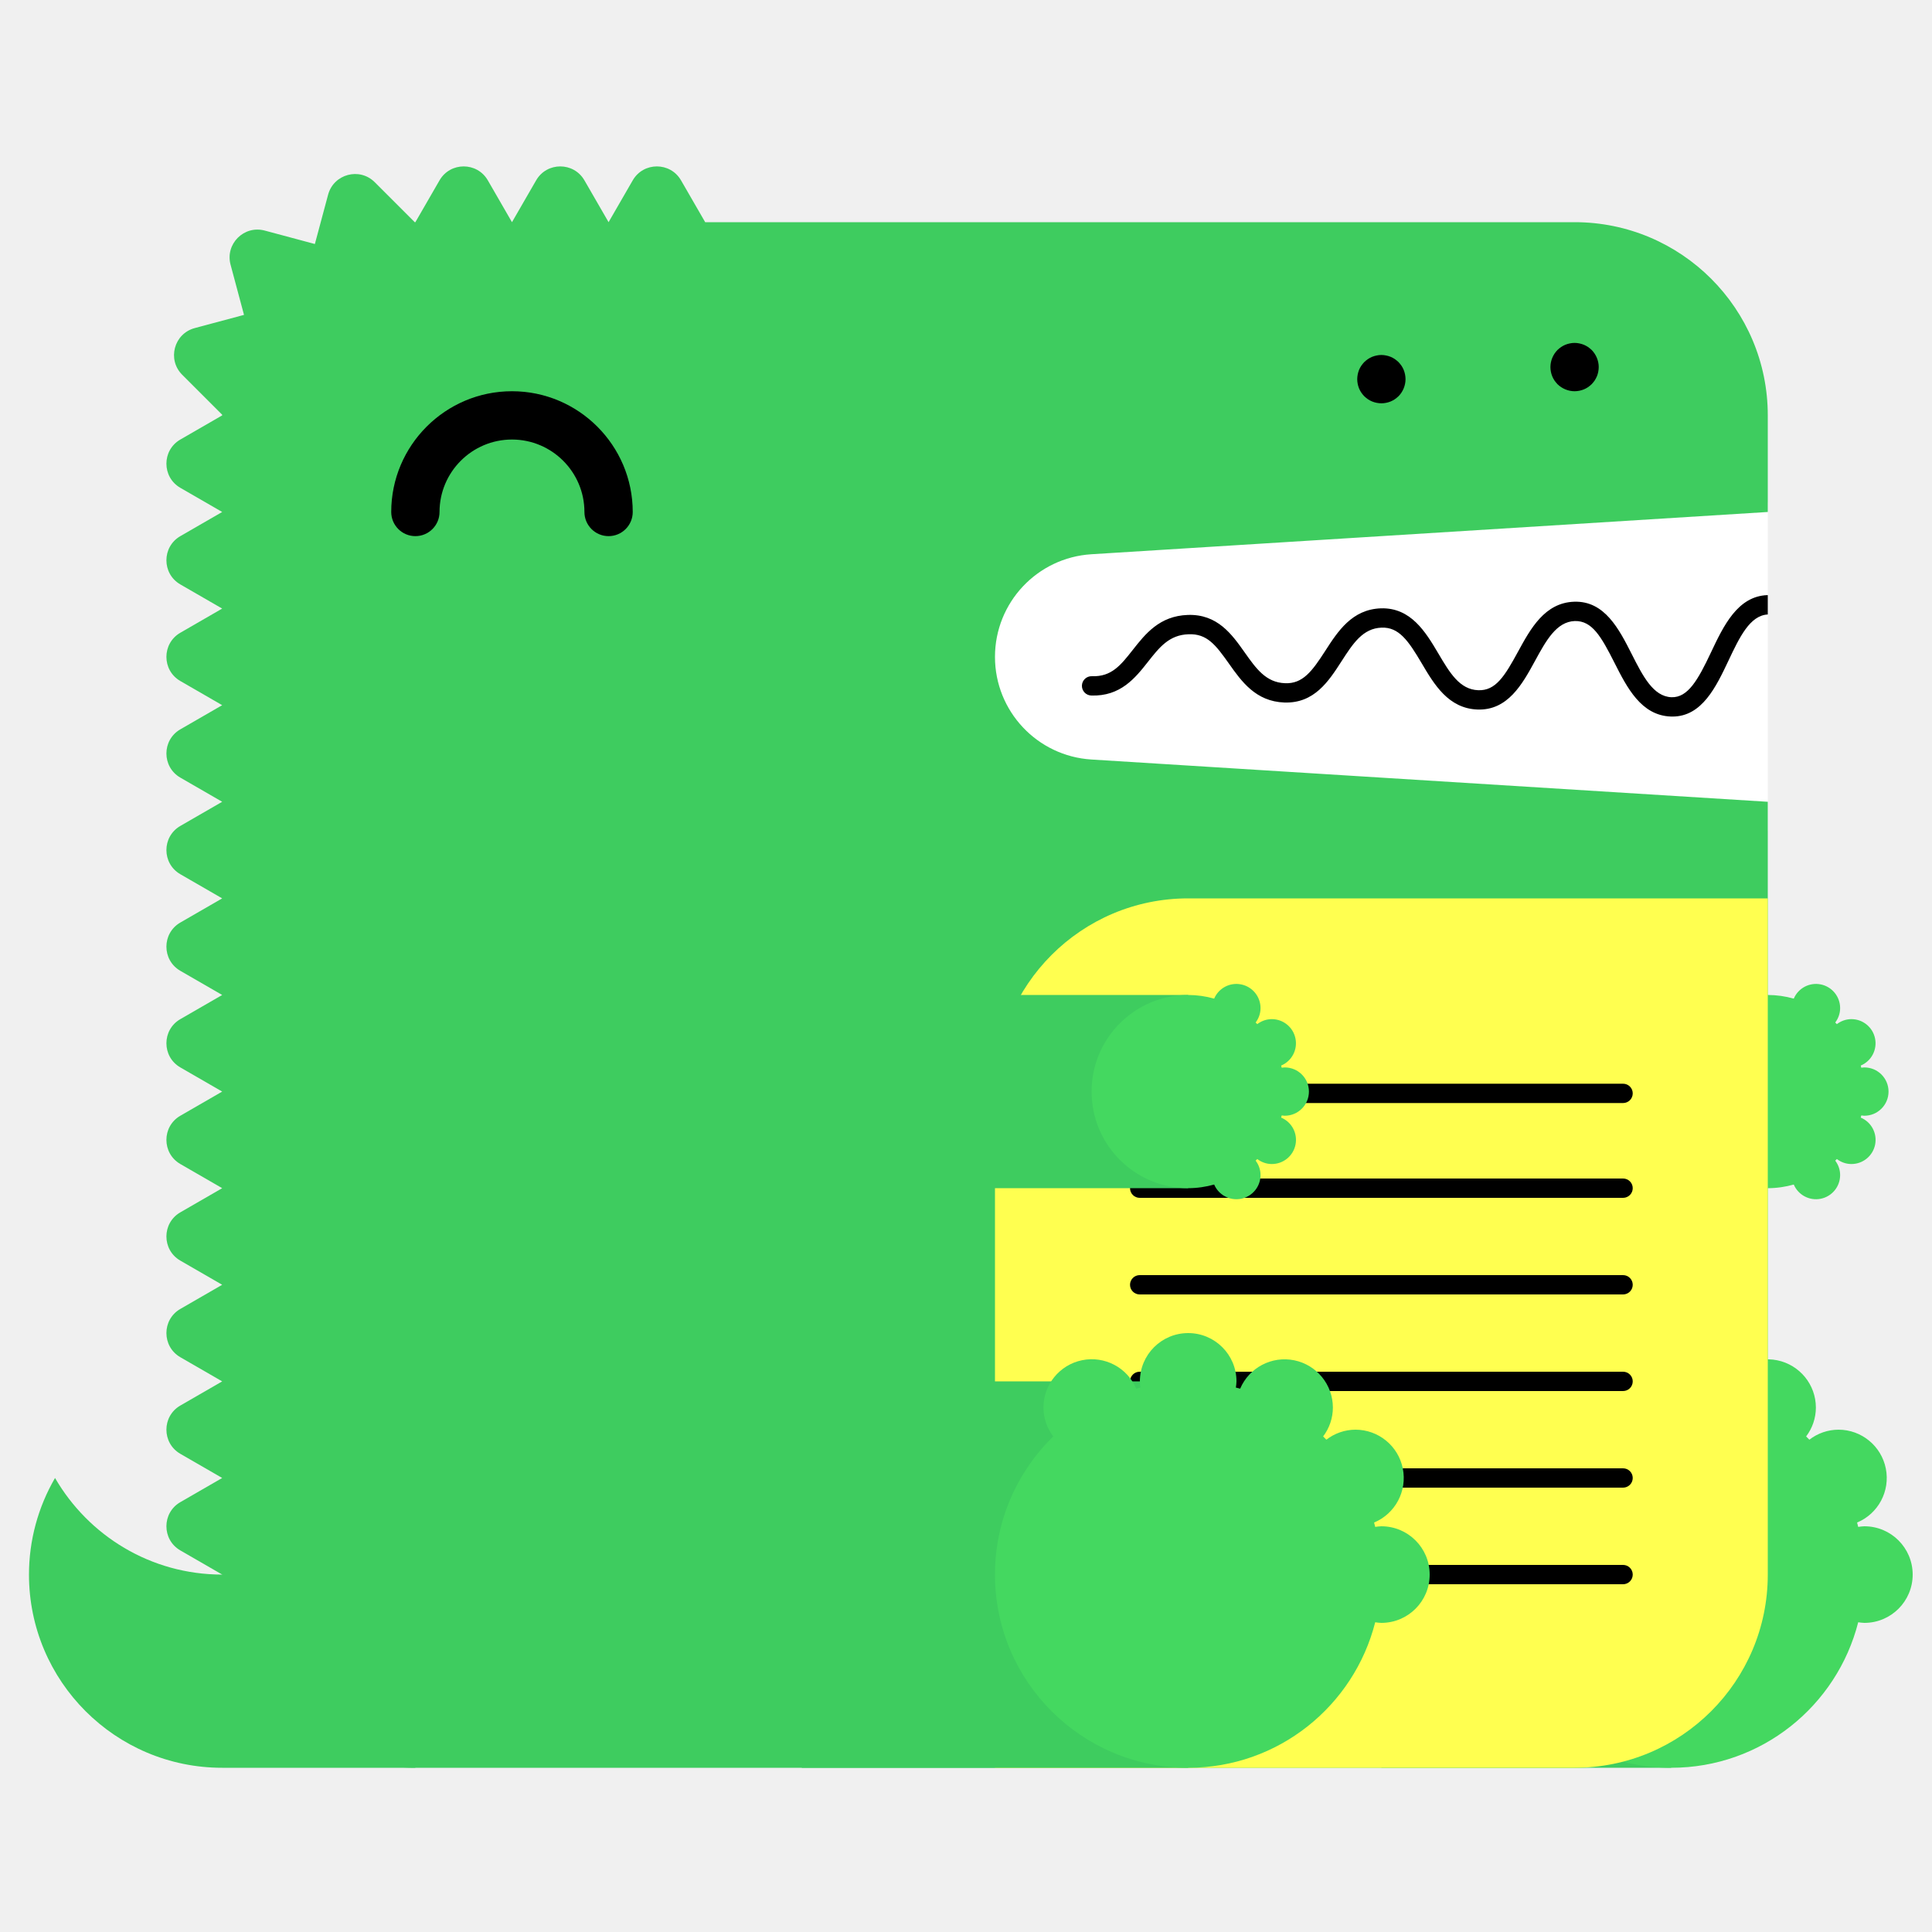
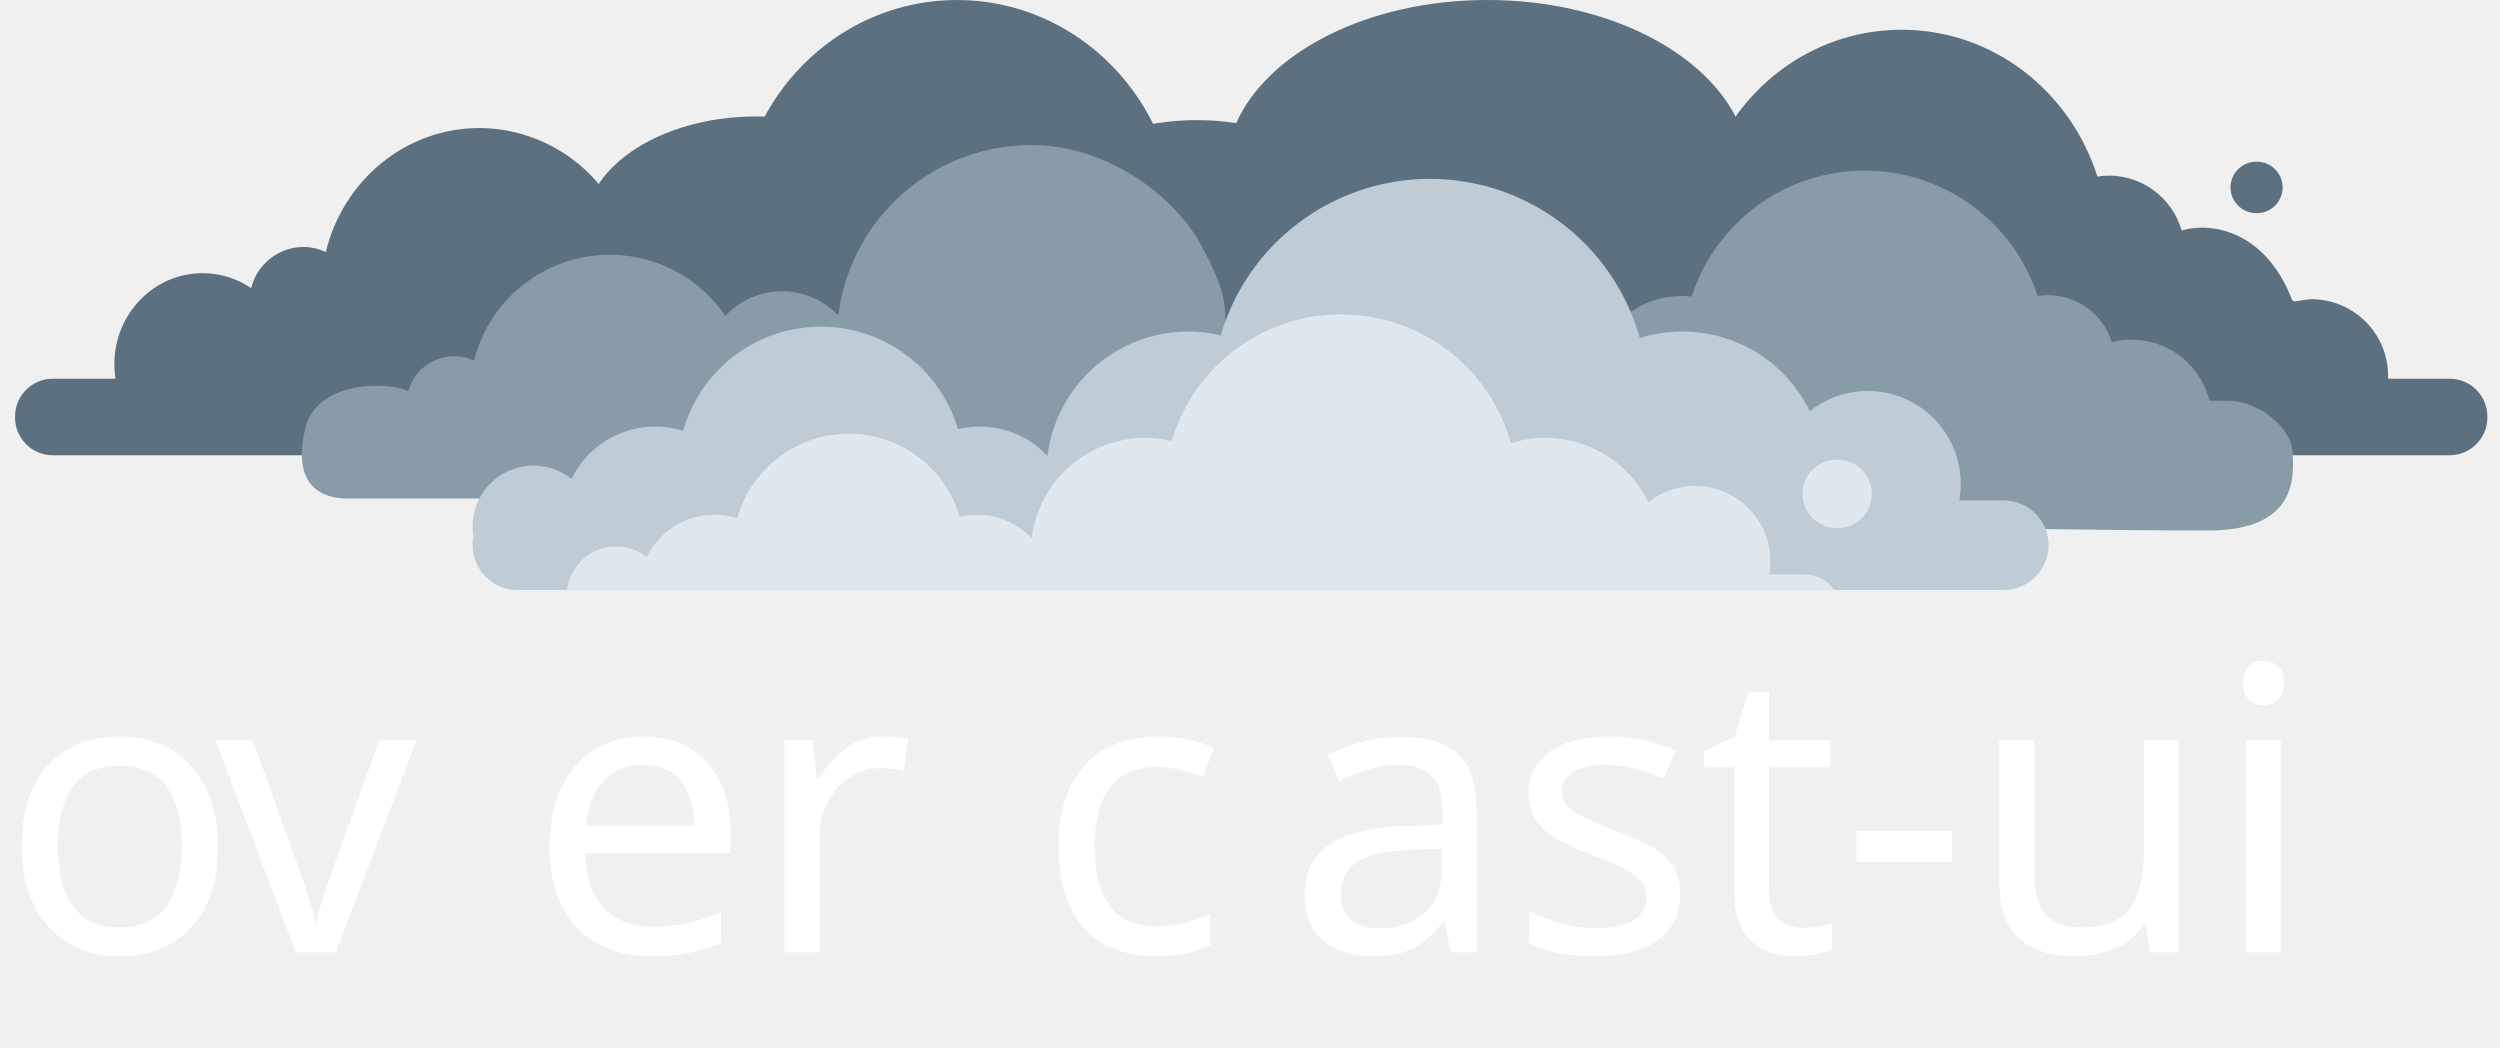
- <svg xmlns="http://www.w3.org/2000/svg" width="200" height="200" viewBox="0 0 200 200">
-   <g fill="none" fill-rule="evenodd">
-     <path fill="#FFF" d="M99 52h84v34H99z" />
-     <path d="M23 163c-7.398 0-13.843-4.027-17.303-10A19.886 19.886 0 0 0 3 163c0 11.046 8.954 20 20 20h20v-20H23z" fill="#3ECC5F" />
-     <path d="M112.98 57.376L183 53V43c0-11.046-8.954-20-20-20H73l-2.5-4.33c-1.112-1.925-3.889-1.925-5 0L63 23l-2.5-4.33c-1.111-1.925-3.889-1.925-5 0L53 23l-2.5-4.33c-1.111-1.925-3.889-1.925-5 0L43 23c-.022 0-.042.003-.065.003l-4.142-4.141c-1.57-1.571-4.252-.853-4.828 1.294l-1.369 5.104-5.192-1.392c-2.148-.575-4.111 1.389-3.535 3.536l1.39 5.193-5.102 1.367c-2.148.576-2.867 3.259-1.296 4.83l4.142 4.142c0 .021-.003.042-.003.064l-4.33 2.5c-1.925 1.111-1.925 3.889 0 5L23 53l-4.33 2.5c-1.925 1.111-1.925 3.889 0 5L23 63l-4.33 2.5c-1.925 1.111-1.925 3.889 0 5L23 73l-4.33 2.5c-1.925 1.111-1.925 3.889 0 5L23 83l-4.33 2.5c-1.925 1.111-1.925 3.889 0 5L23 93l-4.33 2.5c-1.925 1.111-1.925 3.889 0 5L23 103l-4.33 2.5c-1.925 1.111-1.925 3.889 0 5L23 113l-4.33 2.5c-1.925 1.111-1.925 3.889 0 5L23 123l-4.33 2.5c-1.925 1.111-1.925 3.889 0 5L23 133l-4.33 2.5c-1.925 1.111-1.925 3.889 0 5L23 143l-4.33 2.5c-1.925 1.111-1.925 3.889 0 5L23 153l-4.33 2.5c-1.925 1.111-1.925 3.889 0 5L23 163c0 11.046 8.954 20 20 20h120c11.046 0 20-8.954 20-20V83l-70.02-4.376A10.645 10.645 0 0 1 103 68c0-5.621 4.37-10.273 9.98-10.624" fill="#3ECC5F" />
-     <path fill="#3ECC5F" d="M143 183h30v-40h-30z" />
-     <path d="M193 158c-.219 0-.428.037-.639.064-.038-.15-.074-.301-.116-.451A5 5 0 0 0 190.32 148a4.96 4.96 0 0 0-3.016 1.036 26.531 26.531 0 0 0-.335-.336 4.955 4.955 0 0 0 1.011-2.987 5 5 0 0 0-9.599-1.959c-.148-.042-.297-.077-.445-.115.027-.211.064-.42.064-.639a5 5 0 0 0-5-5 5 5 0 0 0-5 5c0 .219.037.428.064.639-.148.038-.297.073-.445.115a4.998 4.998 0 0 0-9.599 1.959c0 1.125.384 2.151 1.011 2.987-3.717 3.632-6.031 8.693-6.031 14.3 0 11.046 8.954 20 20 20 9.339 0 17.16-6.41 19.361-15.064.211.027.42.064.639.064a5 5 0 0 0 5-5 5 5 0 0 0-5-5" fill="#44D860" />
-     <path fill="#3ECC5F" d="M153 123h30v-20h-30z" />
-     <path d="M193 115.5a2.5 2.5 0 1 0 0-5c-.109 0-.214.019-.319.032-.02-.075-.037-.15-.058-.225a2.501 2.501 0 0 0-.963-4.807c-.569 0-1.088.197-1.508.518a6.653 6.653 0 0 0-.168-.168c.314-.417.506-.931.506-1.494a2.5 2.5 0 0 0-4.8-.979A9.987 9.987 0 0 0 183 103c-5.522 0-10 4.478-10 10s4.478 10 10 10c.934 0 1.833-.138 2.69-.377a2.5 2.5 0 0 0 4.8-.979c0-.563-.192-1.077-.506-1.494.057-.055.113-.111.168-.168.42.321.939.518 1.508.518a2.5 2.5 0 0 0 .963-4.807c.021-.074.038-.15.058-.225.105.013.21.032.319.032" fill="#44D860" />
-     <path d="M63 55.5a2.5 2.5 0 0 1-2.5-2.5c0-4.136-3.364-7.5-7.5-7.5s-7.5 3.364-7.5 7.5a2.5 2.5 0 1 1-5 0c0-6.893 5.607-12.5 12.5-12.5S65.5 46.107 65.5 53a2.5 2.5 0 0 1-2.5 2.5" fill="#000" />
-     <path d="M103 183h60c11.046 0 20-8.954 20-20V93h-60c-11.046 0-20 8.954-20 20v70z" fill="#FFFF50" />
-     <path d="M168.02 124h-50.04a1 1 0 1 1 0-2h50.04a1 1 0 1 1 0 2m0 20h-50.04a1 1 0 1 1 0-2h50.04a1 1 0 1 1 0 2m0 20h-50.04a1 1 0 1 1 0-2h50.04a1 1 0 1 1 0 2m0-49.814h-50.04a1 1 0 1 1 0-2h50.04a1 1 0 1 1 0 2m0 19.814h-50.04a1 1 0 1 1 0-2h50.04a1 1 0 1 1 0 2m0 20h-50.04a1 1 0 1 1 0-2h50.04a1 1 0 1 1 0 2M183 61.611c-.012 0-.022-.006-.034-.005-3.09.105-4.552 3.196-5.842 5.923-1.346 2.85-2.387 4.703-4.093 4.647-1.889-.068-2.969-2.202-4.113-4.46-1.314-2.594-2.814-5.536-5.963-5.426-3.046.104-4.513 2.794-5.807 5.167-1.377 2.528-2.314 4.065-4.121 3.994-1.927-.07-2.951-1.805-4.136-3.813-1.321-2.236-2.848-4.75-5.936-4.664-2.994.103-4.465 2.385-5.763 4.4-1.373 2.13-2.335 3.428-4.165 3.351-1.973-.07-2.992-1.51-4.171-3.177-1.324-1.873-2.816-3.993-5.895-3.89-2.928.1-4.399 1.97-5.696 3.618-1.232 1.564-2.194 2.802-4.229 2.724a1 1 0 0 0-.072 2c3.017.101 4.545-1.8 5.872-3.487 1.177-1.496 2.193-2.787 4.193-2.855 1.926-.082 2.829 1.115 4.195 3.045 1.297 1.834 2.769 3.914 5.731 4.021 3.103.104 4.596-2.215 5.918-4.267 1.182-1.834 2.202-3.417 4.15-3.484 1.793-.067 2.769 1.35 4.145 3.681 1.297 2.197 2.766 4.686 5.787 4.796 3.125.108 4.634-2.62 5.949-5.035 1.139-2.088 2.214-4.06 4.119-4.126 1.793-.042 2.728 1.595 4.111 4.33 1.292 2.553 2.757 5.445 5.825 5.556l.169.003c3.064 0 4.518-3.075 5.805-5.794 1.139-2.41 2.217-4.68 4.067-4.773v-2z" fill="#000" />
-     <path fill="#3ECC5F" d="M83 183h40v-40H83z" />
-     <path d="M143 158c-.219 0-.428.037-.639.064-.038-.15-.074-.301-.116-.451A5 5 0 0 0 140.32 148a4.96 4.96 0 0 0-3.016 1.036 26.531 26.531 0 0 0-.335-.336 4.955 4.955 0 0 0 1.011-2.987 5 5 0 0 0-9.599-1.959c-.148-.042-.297-.077-.445-.115.027-.211.064-.42.064-.639a5 5 0 0 0-5-5 5 5 0 0 0-5 5c0 .219.037.428.064.639-.148.038-.297.073-.445.115a4.998 4.998 0 0 0-9.599 1.959c0 1.125.384 2.151 1.011 2.987-3.717 3.632-6.031 8.693-6.031 14.3 0 11.046 8.954 20 20 20 9.339 0 17.16-6.41 19.361-15.064.211.027.42.064.639.064a5 5 0 0 0 5-5 5 5 0 0 0-5-5" fill="#44D860" />
-     <path fill="#3ECC5F" d="M83 123h40v-20H83z" />
-     <path d="M133 115.5a2.5 2.5 0 1 0 0-5c-.109 0-.214.019-.319.032-.02-.075-.037-.15-.058-.225a2.501 2.501 0 0 0-.963-4.807c-.569 0-1.088.197-1.508.518a6.653 6.653 0 0 0-.168-.168c.314-.417.506-.931.506-1.494a2.5 2.5 0 0 0-4.8-.979A9.987 9.987 0 0 0 123 103c-5.522 0-10 4.478-10 10s4.478 10 10 10c.934 0 1.833-.138 2.69-.377a2.5 2.5 0 0 0 4.8-.979c0-.563-.192-1.077-.506-1.494.057-.055.113-.111.168-.168.42.321.939.518 1.508.518a2.5 2.5 0 0 0 .963-4.807c.021-.074.038-.15.058-.225.105.013.21.032.319.032" fill="#44D860" />
-     <path d="M143 41.75c-.16 0-.33-.02-.49-.05a2.52 2.52 0 0 1-.47-.14c-.15-.06-.29-.14-.431-.23-.13-.09-.259-.2-.38-.31-.109-.12-.219-.24-.309-.38s-.17-.28-.231-.43a2.619 2.619 0 0 1-.189-.96c0-.16.02-.33.05-.49.03-.16.08-.31.139-.47.061-.15.141-.29.231-.43.09-.13.2-.26.309-.38.121-.11.25-.22.38-.31.141-.09.281-.17.431-.23.149-.06.31-.11.47-.14.32-.07.65-.07.98 0 .159.03.32.08.47.14.149.06.29.14.43.23.13.09.259.2.38.31.11.12.22.25.31.38.09.14.17.28.23.43.06.16.11.31.14.47.029.16.05.33.05.49 0 .66-.271 1.31-.73 1.77-.121.11-.25.22-.38.31-.14.09-.281.17-.43.23a2.565 2.565 0 0 1-.96.19m20-1.25c-.66 0-1.3-.27-1.771-.73a3.802 3.802 0 0 1-.309-.38c-.09-.14-.17-.28-.231-.43a2.619 2.619 0 0 1-.189-.96c0-.66.27-1.3.729-1.77.121-.11.25-.22.38-.31.141-.09.281-.17.431-.23.149-.06.31-.11.47-.14.32-.07.66-.07.98 0 .159.03.32.08.47.14.149.06.29.14.43.23.13.09.259.2.38.31.459.47.73 1.11.73 1.77 0 .16-.021.33-.05.49-.03.16-.08.32-.14.47-.07.15-.14.29-.23.43-.09.13-.2.26-.31.38-.121.11-.25.22-.38.31-.14.09-.281.17-.43.23a2.565 2.565 0 0 1-.96.19" fill="#000" />
+ <svg xmlns="http://www.w3.org/2000/svg" id="logo" viewBox="0 0 518.39 217.13">
+   <defs>
+     <style>.cls-1{fill:#5c7080;}.cls-1,.cls-2,.cls-3,.cls-4{fill-rule:evenodd;}.cls-2{fill:#8a9ba8;}.cls-3{fill:#bfccd6;}.cls-4,.cls-5{fill:#e1e8ed;}.cls-6{font-size:82px;fill:#fff;font-family:KGRedHands, KG Red Hands;}.cls-7{letter-spacing:-0.04em;}.cls-8{letter-spacing:-0.01em;}</style>
+   </defs>
+   <g id="cloud">
+     <g id="_0" data-name="0">
+       <path class="cls-1" d="M31.61,99.79H44.75a19.83,19.83,0,0,1-.23-3c0-10.42,8.18-18.88,18.27-18.88A17.79,17.79,0,0,1,72.88,81a11.25,11.25,0,0,1,10.8-8.53,10.89,10.89,0,0,1,4.69,1.06c3.54-14.77,16.46-25.72,31.86-25.72A32.52,32.52,0,0,1,147.4,62.73a17.69,17.69,0,0,1,26.51-.09c2.78-23.32,22-41.38,45.34-41.38,25.24,0,45.69,21.14,45.69,47.2q0,1.55-.09,3.06l.14,0a15.09,15.09,0,0,1,30.16,1.21,16.52,16.52,0,0,1-.28,3A9.52,9.52,0,0,1,298,75.2a10.05,10.05,0,0,1,9.88,10.22,10.62,10.62,0,0,1-.4,2.89h21.29a10.06,10.06,0,0,1-.37-2.7,9.58,9.58,0,0,1,6.72-9.25,12.86,12.86,0,0,1,12.67-12.71,12.32,12.32,0,0,1,7.61,2.62,21.16,21.16,0,0,1,16.82-8.4,20.6,20.6,0,0,1,2.24.12c5.54-17.73,21.64-30.56,40.65-30.56s35,12.77,40.61,30.44a15.53,15.53,0,0,1,2.47-.2,15.74,15.74,0,0,1,15,11.38,16.14,16.14,0,0,1,4.62-.59C491.37,69,495.84,82.94,496,83.3a.83.83,0,0,0,.53.46c.16.08,2.45-.46,3.73-.46A15.92,15.92,0,0,1,516,99.48v.31h12.9a7.83,7.83,0,0,1,7.68,7.94h0a7.83,7.83,0,0,1-7.68,7.93H31.61a7.83,7.83,0,0,1-7.68-7.93h0A7.84,7.84,0,0,1,31.61,99.79Z" transform="translate(-20.81 -21.26)" />
+       <path class="cls-1" d="M488.65,54.79h.15a5.35,5.35,0,0,1,5.33,5.33h0a5.35,5.35,0,0,1-5.33,5.34h-.15a5.35,5.35,0,0,1-5.33-5.34h0A5.35,5.35,0,0,1,488.65,54.79Z" transform="translate(-20.81 -21.26)" />
+       <path class="cls-1" d="M365.08,40.29h.14a5.36,5.36,0,0,1,5.34,5.34h0A5.36,5.36,0,0,1,365.22,51h-.14a5.36,5.36,0,0,1-5.34-5.34h0A5.36,5.36,0,0,1,365.08,40.29Z" transform="translate(-20.81 -21.26)" />
+       <path class="cls-1" d="M329.24,21.26c24.92,0,45.93,11,52.31,26a52.75,52.75,0,0,1,10.62-1.06c13.95,0,26,5.3,31.74,13a31.37,31.37,0,0,1,14.42-3.3c12.78,0,23.13,6.77,23.13,15.14a10.22,10.22,0,0,1-.37,2.7h11.07c6.14,0,11.16,3.29,11.16,7.31h0c0,4-5,7.3-11.16,7.3H102c-6.14,0-11.16-3.29-11.16-7.3h0a5.17,5.17,0,0,1,.21-1.41A6.89,6.89,0,0,1,90.86,78c0-5.49,6.8-9.93,15.18-9.93a20.54,20.54,0,0,1,9.46,2.17c3.76-5,11.67-8.53,20.82-8.53a34.82,34.82,0,0,1,7,.7c4.19-9.83,18-17,34.32-17,16.19,0,29.86,7.07,34.19,16.75a34.52,34.52,0,0,1,5.35-.41A29.9,29.9,0,0,1,234,66.41c2.15-11.41,17-20.24,35-20.24a52.65,52.65,0,0,1,8.14.62C283.73,32,304.56,21.26,329.24,21.26Z" transform="translate(-20.81 -21.26)" />
+     </g>
+     <path id="_1" data-name="1" class="cls-2" d="M478.94,104.37A16.62,16.62,0,0,0,458.71,92.2a13.84,13.84,0,0,0-13.21-9.73,14.25,14.25,0,0,0-2.18.17,37.71,37.71,0,0,0-71.73.1,18.62,18.62,0,0,0-2-.1,18.92,18.92,0,0,0-14.85,7.18,11.2,11.2,0,0,0-17.91,8.62h0a8.27,8.27,0,0,0-5.61,10.21H312.45a8.62,8.62,0,0,0,.35-2.75A8.79,8.79,0,0,0,305,97.51a8.66,8.66,0,0,0-3.68.38A13.32,13.32,0,0,0,288.87,82,13.34,13.34,0,0,0,275,94.28l-.12,0c.05-.86.08-1.73.08-2.61,0-7.55.22-10.2-6-21.18-6.58-10.25-19.83-19.15-34.33-19.15a40.33,40.33,0,0,0-40,35.36,16,16,0,0,0-23.41.08,29,29,0,0,0-52.11,9.26,9.88,9.88,0,0,0-13.68,6.38c-2.55-1.69-17.35-2.93-21,6.52-3.75,13.54,3.64,15.7,8.43,15.7h143c1.15,0,162.76,6.62,242.91,6.62,18.74,0,17.7-11.65,17.4-16.45s-6.94-10.46-13.41-10.46Z" transform="translate(-20.81 -21.26)" />
+     <path id="_2" data-name="2" class="cls-3" d="M317.27,58.35a45.22,45.22,0,0,1,43.56,33,29.43,29.43,0,0,1,35.26,15.17,19.29,19.29,0,0,1,31,18.5h9.21a9.32,9.32,0,0,1,9.29,9.3h0a9.32,9.32,0,0,1-9.29,9.29H128.1a9.32,9.32,0,0,1-9.29-9.29h0a9.61,9.61,0,0,1,.17-1.79,13.1,13.1,0,0,1-.17-2.09,12.63,12.63,0,0,1,20.51-9.88,19.3,19.3,0,0,1,23.14-9.95,29.67,29.67,0,0,1,57-.37A19.27,19.27,0,0,1,238,115.79a29.43,29.43,0,0,1,35.93-25A45.24,45.24,0,0,1,317.27,58.35Z" transform="translate(-20.81 -21.26)" />
+     <g id="_3" data-name="3">
+       <path class="cls-4" d="M401.22,143.65H138.41a10.21,10.21,0,0,1,16.52-6.86A15.6,15.6,0,0,1,169,128a15.76,15.76,0,0,1,4.69.72,24,24,0,0,1,46.13-.3,15.77,15.77,0,0,1,3.6-.42,15.58,15.58,0,0,1,11.32,4.88,23.74,23.74,0,0,1,23.57-20.82,24.1,24.1,0,0,1,5.48.63,36.58,36.58,0,0,1,70.31.46,23.8,23.8,0,0,1,28.51,12.27,15.58,15.58,0,0,1,25.29,12.17,16,16,0,0,1-.25,2.79h7.45A7.51,7.51,0,0,1,401.22,143.65Z" transform="translate(-20.81 -21.26)" />
+       <rect class="cls-5" x="373.76" y="95.31" width="14.37" height="14.18" rx="7.09" />
+     </g>
+   </g>
+   <g id="typography">
+     <text class="cls-6" transform="translate(0 197.48)">
+       <tspan class="cls-7">ov</tspan>
+       <tspan x="109.43" y="0">er</tspan>
+       <tspan class="cls-8" x="215.01" y="0">c</tspan>
+       <tspan x="266.78" y="0">ast-ui</tspan>
+     </text>
  </g>
</svg>
